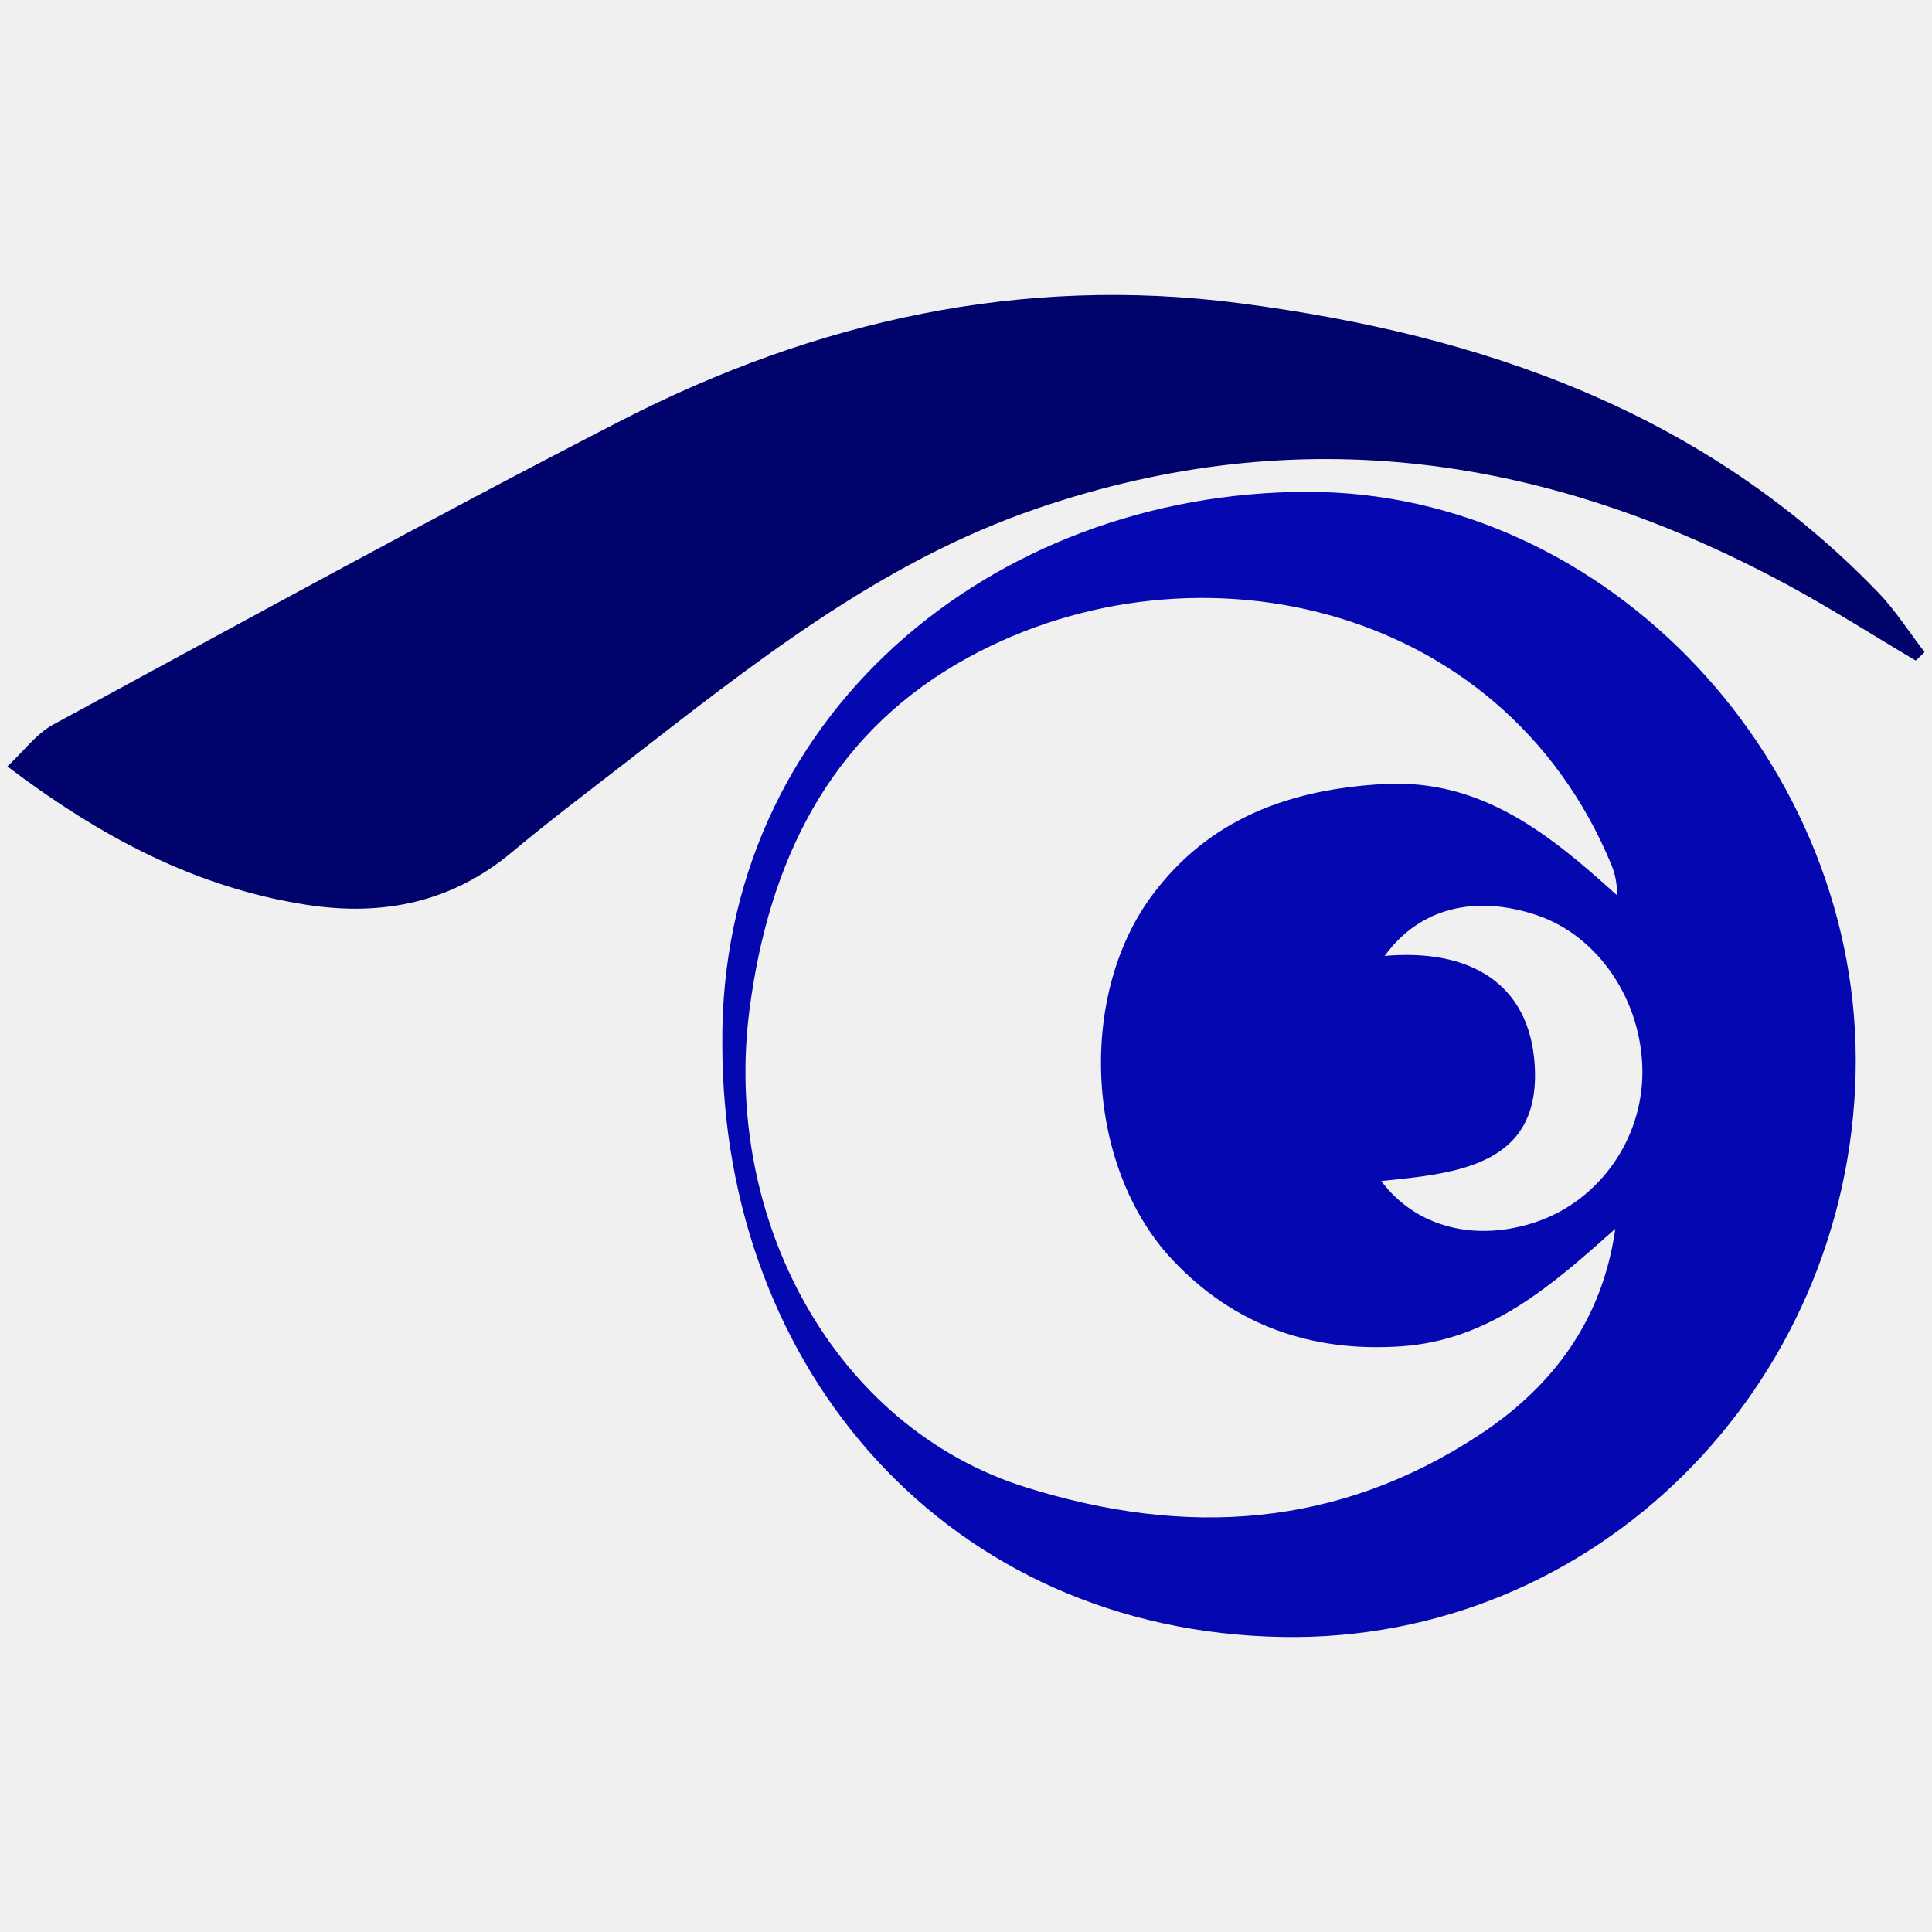
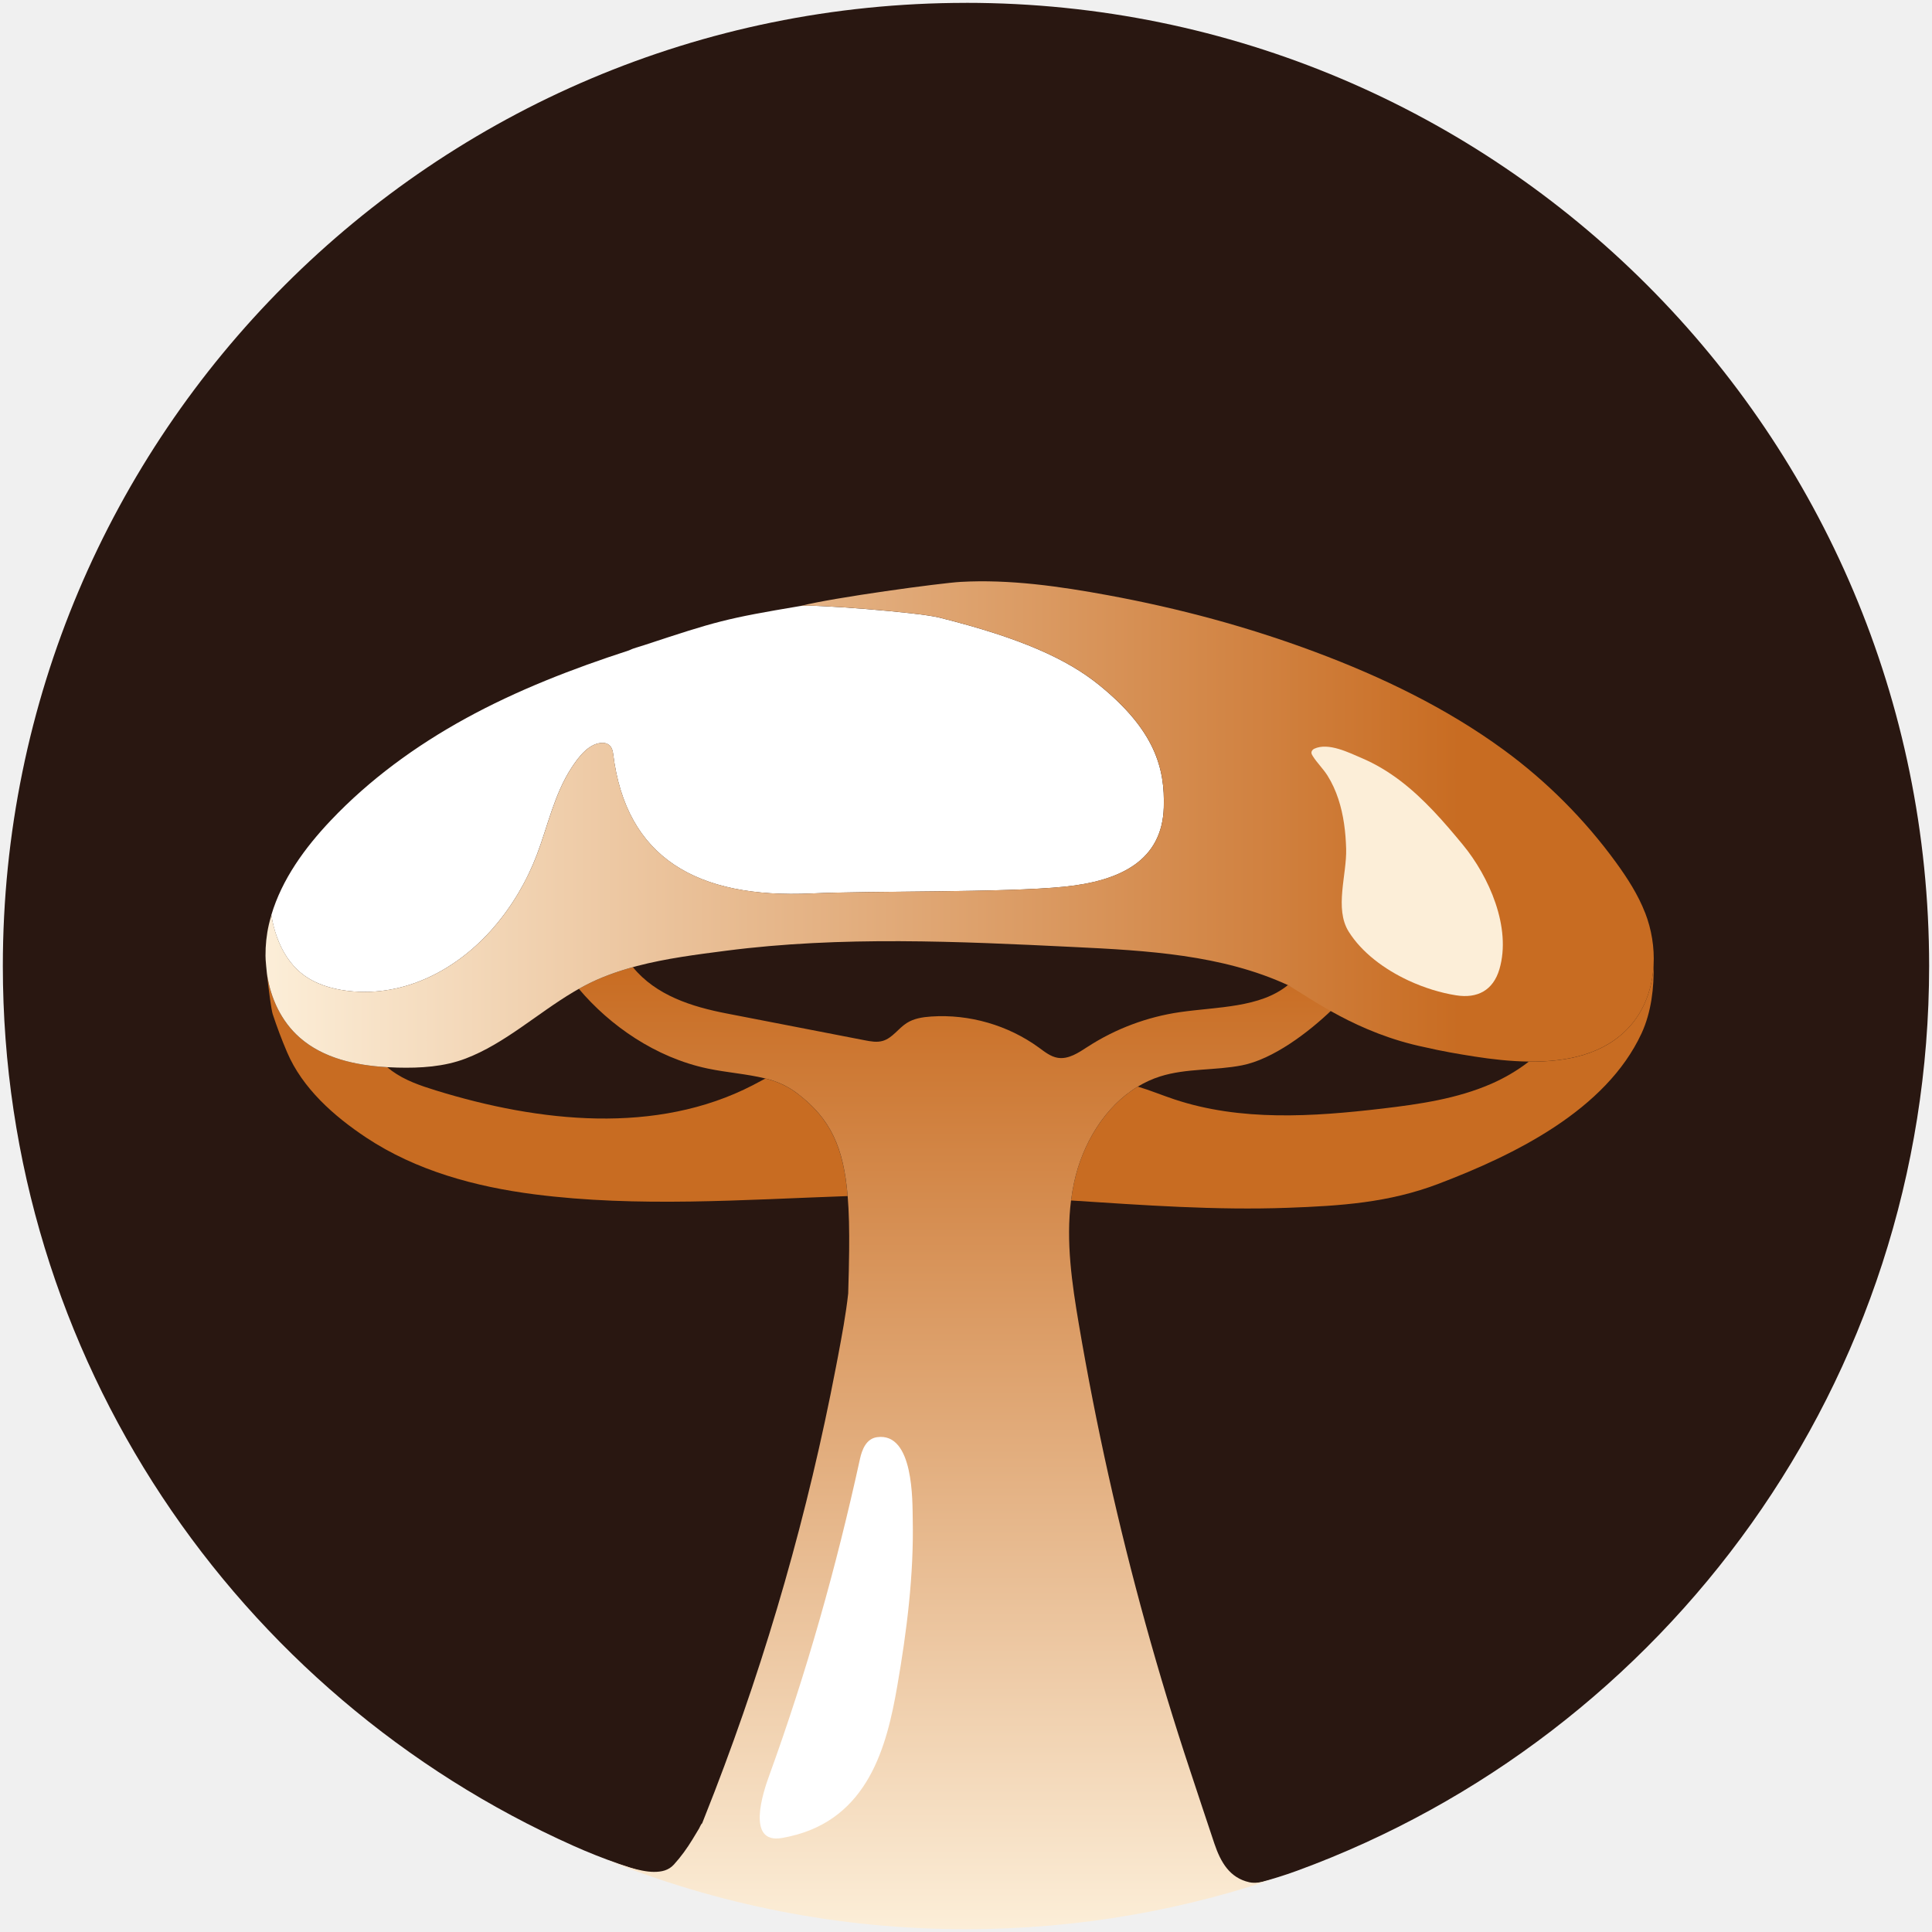
- <svg xmlns="http://www.w3.org/2000/svg" width="262" height="262" viewBox="0 0 262 262" fill="none" version="1.1" id="svg2">
-   <g clip-path="url(#clip0_48_3293)" id="g2" transform="matrix(0.9954059,0,0,1.002328,0.9900362,39.99731)">
-     <path d="m 97.41,101.42 c -0.39,-44.36 36.8,-74.72 79.66,-74.78 41.22,-0.06 75.68,37.03 74.74,78.6 -0.96,42.46 -35.39,77.09 -78.16,76.33 -45.27,-0.8 -76.2,-35.94 -76.24,-80.15 z m 121.66,24.93 c -8.61,7.6 -17.05,15.09 -29.22,15.9 -12.22,0.82 -22.76,-2.85 -31.14,-11.73 -11.69,-12.38 -13.05,-35.35 -2.85,-49.15 7.8,-10.54 18.94,-14.52 31.72,-15.2 13.31,-0.7 22.57,6.83 31.74,15.07 -0.01,-1.68 -0.29,-2.94 -0.77,-4.11 C 203.46,40.86 160.2,32.18 129.57,49.8 c -17.6,10.13 -25.81,26.82 -28.45,46.85 -3.71,28.15 11.38,56.54 37.73,64.7 21.82,6.76 42.41,5.47 61.71,-7.13 9.92,-6.48 16.74,-15.44 18.51,-27.87 z M 187.63,89.43 c 11.49,-1.01 19.78,3.6 20.46,14.81 0.82,13.56 -10.56,14.61 -20.91,15.64 4.79,6.37 13.01,8.3 21.19,5.51 8.52,-2.9 14.38,-11.13 14.39,-20.22 0.01,-9.62 -5.99,-18.48 -14.43,-21.27 -8.37,-2.77 -15.93,-0.99 -20.68,5.53 z" fill="#0507b1" id="path1" />
-     <path d="M 260,49.47 C 254.15,46.03 248.41,42.38 242.44,39.18 209.86,21.74 176.11,16.76 140.4,28.85 118.76,36.17 101.4,50.06 83.74,63.65 78.73,67.51 73.66,71.31 68.8,75.35 c -8.27,6.89 -17.75,8.76 -28.11,7.15 C 25.68,80.17 12.72,73.35 0.01,63.79 2.23,61.73 3.94,59.38 6.25,58.13 32.03,44.26 57.73,30.21 83.81,16.91 110.17,3.49 138.23,-2.71 167.89,1.12 c 32.89,4.25 63.19,14.61 87,39.14 2.37,2.44 4.22,5.37 6.32,8.07 -0.4,0.38 -0.81,0.76 -1.21,1.14 z" fill="#00036c" id="path2" />
-   </g>
-   <defs id="defs2">
-     <clipPath id="clip0_48_3293">
-       <rect width="261.21" height="181.58" fill="#ffffff" id="rect2" x="0" y="0" />
-     </clipPath>
+ <svg xmlns="http://www.w3.org/2000/svg" width="680" height="680" viewBox="0 0 680 680" fill="none" version="1.1" id="svg11">
+   <path d="M340 1.01C152.78 1.01 1 152.79 1 340.01C1 478 83.45 596.74 201.77 649.64C243.98 668.51 287.1 670.49 336.33 670.49C377.29 670.49 420.21 671.74 456.55 658.43C586.35 610.9 678.99 486.27 678.99 340C678.99 152.78 527.21 1 339.99 1L340 1.01Z" fill="#291711" id="path1" />
+   <path d="M582 339.701C581.58 347.681 578.89 355.411 573.56 361.331C564.78 371.061 551.62 373.821 538.1 373.651C534.04 376.811 529.53 379.431 524.84 381.481C512.79 386.731 499.59 388.641 486.54 390.181C462.04 393.061 436.63 394.721 413.23 386.901C408.96 385.471 404.78 383.741 400.47 382.451C388.83 389.461 380.99 402.601 378.06 416.131C377.6 418.251 377.24 420.391 376.97 422.531C402.42 424.171 427.86 426.041 453.36 425.101C471.9 424.421 488.79 423.321 506.25 416.681C533.13 406.461 565.22 390.731 577.76 363.731C581.23 356.261 582.21 347.381 582.01 339.711L582 339.701Z" fill="#C86C22" id="path2" />
+   <path d="M280.65 384.881C277.15 382.211 273.39 380.581 269.4 379.601C267.92 380.381 266.46 381.191 264.98 381.951C231.08 399.481 189.87 395.061 153.4 383.791C147.97 382.111 142.49 380.251 137.9 376.891C137.34 376.481 136.8 376.051 136.28 375.611C125.15 374.971 113.79 372.491 105.49 365.201C98.99 359.491 95.24 351.391 93.95 342.781C94.55 348.291 95.5 355.471 95.99 356.961C97.48 361.481 99.16 365.941 101.03 370.321C106.44 383.041 117.55 392.871 128.94 400.421C146.45 412.031 167.31 417.701 188.15 420.371C224.43 425.021 261.54 422.261 298.34 420.981C296.91 403.821 292.33 393.771 280.65 384.871V384.881Z" fill="#C86C22" id="path3" />
+   <path d="M439.72 662.49C432.83 660.95 429.65 655.49 427.41 648.85C424.55 640.39 421.76 631.82 418.93 623.32C413.25 606.22 408.01 588.97 403.21 571.6C393.6 536.86 385.76 501.63 379.72 466.09C377.27 451.7 375.13 436.92 376.97 422.52C377.24 420.38 377.6 418.24 378.06 416.12C381 402.59 388.83 389.45 400.47 382.44C402.93 380.96 405.56 379.74 408.35 378.86C417.6 375.94 427.62 376.83 437.14 374.96C447.98 372.83 460.43 363.51 468.96 355.28C464.89 353.28 460.93 350.49 456.38 348.2C455.59 347.8 454.79 347.43 454 347.05C453.76 346.94 453.52 346.83 453.3 346.72C443.5 354.74 428.43 354.34 415.28 356.24C403.77 357.91 392.64 362.08 382.87 368.4C379.63 370.5 376.08 372.94 372.27 372.31C369.78 371.9 367.71 370.22 365.67 368.73C354.82 360.83 341.16 356.88 327.77 357.78C324.75 357.98 321.65 358.46 319.11 360.09C316.15 361.99 314.1 365.35 310.73 366.35C308.67 366.96 306.45 366.55 304.34 366.14C288.14 363 271.95 359.86 255.75 356.71C243.57 354.35 230.9 350.4 222.75 340.4C216.98 341.99 211.39 344.01 206.16 346.72C205.35 347.14 204.54 347.59 203.74 348.04C214.6 360.94 230.77 372.25 249.08 376.09C255.95 377.53 262.81 377.97 269.41 379.59C273.4 380.57 277.16 382.2 280.66 384.87C292.35 393.77 296.93 403.82 298.35 420.98C298.82 426.59 298.95 432.97 298.87 440.32C298.83 444.76 298.71 449.56 298.55 454.76C298.55 454.96 298.55 455.12 298.54 455.23C297.72 462.74 296.3 470.17 294.91 477.6C294.67 478.86 294.42 480.12 294.18 481.38C284.43 532.26 270.14 582.26 251.51 630.6C250.07 634.33 248.61 638.06 247.12 641.78C246.74 641.95 246.26 643.23 246.05 643.57C245.27 644.88 244.49 646.18 243.69 647.48C241.8 650.58 239.64 653.56 237.2 656.25C235.31 658.33 232.9 658.84 230.16 658.84C225.11 658.84 217.76 656.11 212.99 654.4C252.22 670.26 295.08 679.02 339.99 679.02C379.82 679.02 418.03 672.13 453.53 659.51C449.46 660.79 443.68 663.38 439.7 662.49H439.72Z" fill="url(#paint0_linear_927_6608)" id="path4" />
+   <path d="M97.43 329.681C99.24 334.771 102.11 339.431 106.32 342.751C110.83 346.301 116.52 348.031 122.22 348.741C122.32 348.751 122.43 348.771 122.53 348.781C142.47 351.101 161.01 341.211 173.78 326.401C180.28 318.871 185.42 310.141 188.95 300.851C192.86 290.571 195.07 279.601 201.14 270.251C203.63 266.421 207.51 261.161 212.58 261.481C214.73 261.791 215.54 263.241 215.81 265.381C220.34 301.931 245.22 316.341 285.65 314.471C306.88 313.491 353.47 314.241 374.63 312.091C394.67 310.051 409.01 302.691 409.61 284.241C410.06 270.471 406.55 257.071 386.86 241.111C375.68 232.051 359.46 224.581 330.48 217.341C323.07 215.491 285.84 212.601 281.78 213.281C255.17 217.751 252.24 218.661 226.56 227.121C224.89 227.671 222.94 228.131 221.36 228.921C201.54 235.361 182 242.911 163.71 252.961C146.32 262.521 130.09 274.341 116.44 288.741C107.33 298.351 99.24 309.441 95.5 322.071C95.52 322.191 95.53 322.311 95.55 322.431C95.96 324.881 96.58 327.331 97.42 329.681H97.43Z" fill="white" id="path5" />
+   <path d="M579.04 321.32C576.56 314.92 572.81 309.1 568.78 303.55C557.76 288.41 544.38 274.99 529.26 263.93C509.07 249.17 486.32 238.23 462.96 229.49C439.25 220.62 414.94 214.1 390.03 209.51C373.03 206.38 355.33 203.83 338.05 204.81C331.12 205.2 293.36 210.31 281.79 213.27C285.85 212.59 323.08 215.48 330.49 217.33C359.47 224.58 375.69 232.05 386.87 241.1C406.57 257.06 410.07 270.47 409.62 284.23C409.02 302.68 394.68 310.04 374.64 312.08C353.48 314.23 306.89 313.48 285.66 314.46C245.23 316.33 220.35 301.92 215.82 265.37C215.55 263.23 214.75 261.78 212.59 261.47C207.52 261.15 203.64 266.41 201.15 270.24C195.08 279.59 192.87 290.56 188.96 300.84C185.42 310.13 180.28 318.86 173.79 326.39C161.01 341.2 142.48 351.09 122.54 348.77C122.44 348.76 122.33 348.74 122.23 348.73C116.53 348.03 110.83 346.29 106.33 342.74C102.12 339.42 99.26 334.76 97.44 329.67C96.6 327.31 95.99 324.87 95.57 322.42C95.55 322.3 95.54 322.18 95.52 322.06C95.19 323.18 94.88 324.31 94.62 325.46C93.81 329.02 93.42 332.71 93.45 336.4C93.45 336.88 93.48 337.36 93.5 337.84C93.58 339.04 93.75 340.8 93.96 342.78C95.24 351.38 99 359.49 105.5 365.2C113.8 372.49 125.16 374.97 136.29 375.61C137.49 375.68 138.69 375.73 139.88 375.76C148.01 375.97 156.31 375.47 163.9 372.57C177.65 367.32 189.11 356.69 201.85 349.13C202.48 348.76 203.11 348.4 203.74 348.04C204.54 347.59 205.35 347.14 206.16 346.72C211.39 344.01 216.99 341.99 222.75 340.4C223.21 340.27 223.68 340.14 224.14 340.02C234.44 337.32 245.24 335.96 255.52 334.63C296.14 329.39 337.26 331.34 378.03 333.32C403.65 334.56 430.09 336.02 453.3 346.72C461.38 351.39 477.72 363.7 501.58 368.6C507.32 369.94 513.14 370.95 518.96 371.86C525.14 372.83 531.66 373.56 538.11 373.64C551.63 373.8 564.79 371.05 573.57 361.32C578.91 355.41 581.59 347.68 582.01 339.69C582.34 333.47 581.29 327.1 579.05 321.31L579.04 321.32Z" fill="url(#paint1_linear_927_6608)" id="path6" />
+   <path d="M495.75 345.12C501.29 347.69 507.11 349.47 512.5 350.32C520 351.51 525.55 348.58 527.75 341.11C532.05 326.47 524.09 308.5 514.88 297.33C508.19 289.22 501.22 281.17 492.82 274.78C488.64 271.6 484.12 268.88 479.28 266.82C474.79 264.91 467.54 261.22 462.58 263.53C462.05 263.78 461.59 264.29 461.58 264.88C461.58 265.31 461.8 265.71 462.03 266.07C463.57 268.54 465.7 270.54 467.24 272.99C468.85 275.55 470.09 278.32 471.04 281.19C472.91 286.84 473.63 292.82 473.8 298.74C474.06 307.88 469.61 319.79 474.7 327.91C479.3 335.25 487.19 341.13 495.75 345.12Z" fill="#FCEED8" id="path7" />
+   <path d="M277.83 646.391C305.72 640.181 312.16 614.391 315.78 593.591C319.17 574.141 321.67 554.271 321.25 534.601C321.12 528.701 321.71 503.991 308.67 505.841C304.86 506.381 303.39 510.271 302.68 513.491C294.41 551.301 283.95 588.571 270.6 625.321C268.77 630.361 262.43 649.091 275.14 646.921C276.03 646.771 276.92 646.591 277.83 646.391Z" fill="white" id="path8" />
+   <defs id="defs11">
+     <linearGradient id="paint0_linear_927_6608" x1="336.34" y1="679.01" x2="336.34" y2="340.41" gradientUnits="userSpaceOnUse">
+       <stop stop-color="#FCEED8" id="stop8" />
+       <stop offset="1" stop-color="#C86C22" id="stop9" />
+     </linearGradient>
+     <linearGradient id="paint1_linear_927_6608" x1="93.43" y1="290.21" x2="582.06" y2="290.21" gradientUnits="userSpaceOnUse">
+       <stop stop-color="#FCEED8" id="stop10" />
+       <stop offset="0.86" stop-color="#C86C22" id="stop11" />
+     </linearGradient>
  </defs>
</svg>
